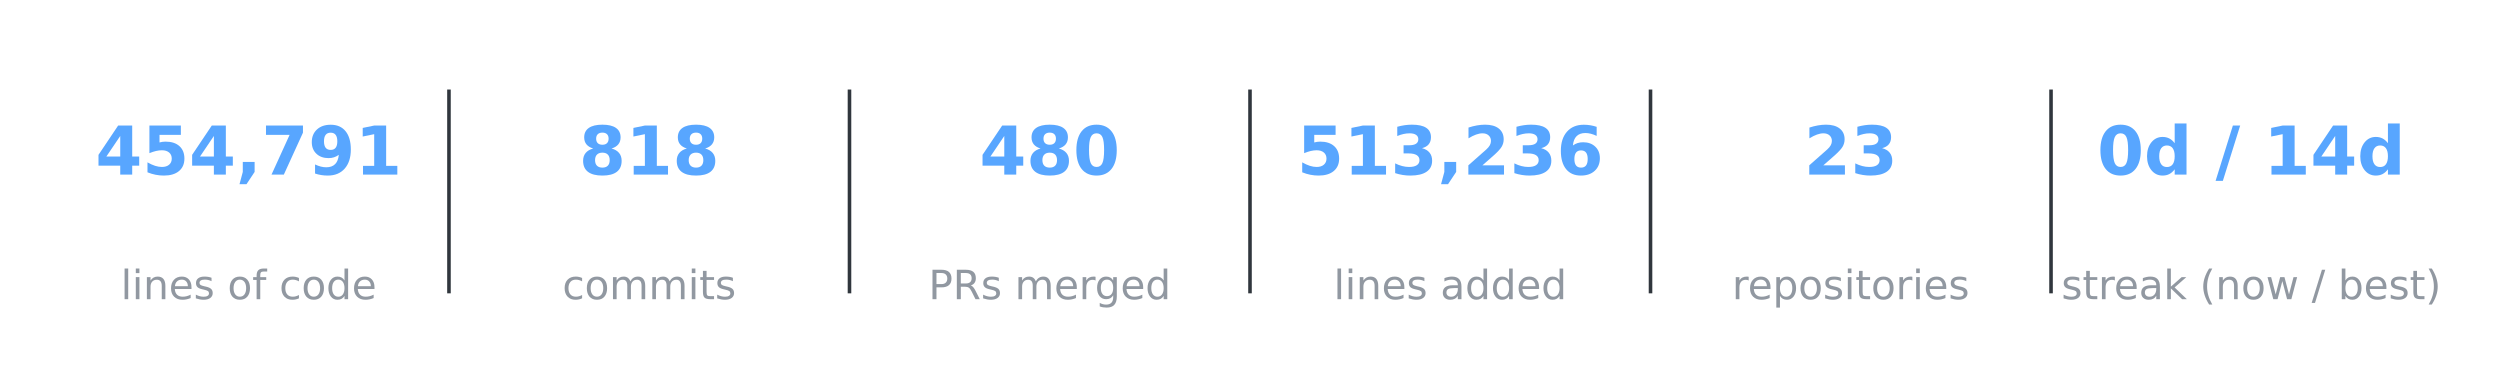
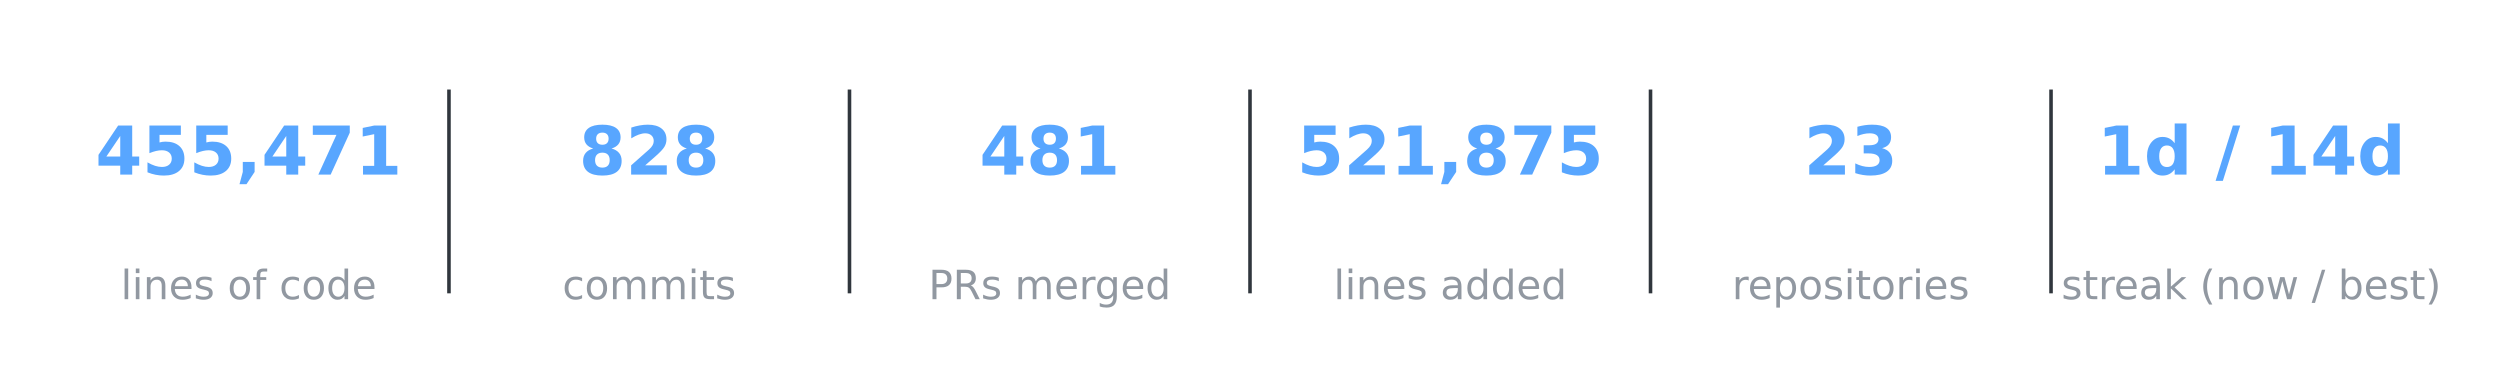
<svg xmlns="http://www.w3.org/2000/svg" xmlns:xlink="http://www.w3.org/1999/xlink" width="557.28pt" height="85.356pt" viewBox="0 0 557.28 85.356" version="1.1">
  <defs>
    <style type="text/css">*{stroke-linejoin: round; stroke-linecap: butt}</style>
  </defs>
  <g id="figure_1">
    <g id="patch_1">
      <path d="M 0 85.356  L 557.28 85.356  L 557.28 -0  L 0 -0  L 0 85.356  z " style="fill: none; opacity: 0" />
    </g>
    <g id="axes_1">
      <g id="line2d_1">
-         <path d="M 100.08 64.993  L 100.08 20.363  " clip-path="url(#p8377cb67b5)" style="fill: none; stroke: #30363d; stroke-width: 0.8; stroke-linecap: square" />
+         <path d="M 100.08 64.993  L 100.08 20.363  " clip-path="url(#pae9f55c87d)" style="fill: none; stroke: #30363d; stroke-width: 0.8; stroke-linecap: square" />
      </g>
      <g id="line2d_2">
-         <path d="M 189.36 64.993  L 189.36 20.363  " clip-path="url(#p8377cb67b5)" style="fill: none; stroke: #30363d; stroke-width: 0.8; stroke-linecap: square" />
+         <path d="M 189.36 64.993  L 189.36 20.363  " clip-path="url(#pae9f55c87d)" style="fill: none; stroke: #30363d; stroke-width: 0.8; stroke-linecap: square" />
      </g>
      <g id="line2d_3">
-         <path d="M 278.64 64.993  L 278.64 20.363  " clip-path="url(#p8377cb67b5)" style="fill: none; stroke: #30363d; stroke-width: 0.8; stroke-linecap: square" />
+         <path d="M 278.64 64.993  L 278.64 20.363  " clip-path="url(#pae9f55c87d)" style="fill: none; stroke: #30363d; stroke-width: 0.8; stroke-linecap: square" />
      </g>
      <g id="line2d_4">
-         <path d="M 367.92 64.993  L 367.92 20.363  " clip-path="url(#p8377cb67b5)" style="fill: none; stroke: #30363d; stroke-width: 0.8; stroke-linecap: square" />
+         <path d="M 367.92 64.993  L 367.92 20.363  " clip-path="url(#pae9f55c87d)" style="fill: none; stroke: #30363d; stroke-width: 0.8; stroke-linecap: square" />
      </g>
      <g id="line2d_5">
-         <path d="M 457.2 64.993  L 457.2 20.363  " clip-path="url(#p8377cb67b5)" style="fill: none; stroke: #30363d; stroke-width: 0.8; stroke-linecap: square" />
+         <path d="M 457.2 64.993  L 457.2 20.363  " clip-path="url(#pae9f55c87d)" style="fill: none; stroke: #30363d; stroke-width: 0.8; stroke-linecap: square" />
      </g>
      <g id="text_1">
        <g style="fill: #58a6ff" transform="translate(21.28102 38.92376) scale(0.15 -0.15)">
          <defs>
            <path id="DejaVuSans-Bold-17" d="M 2356 3675  L 1038 1722  L 2356 1722  L 2356 3675  z M 2156 4666  L 3494 4666  L 3494 1722  L 4159 1722  L 4159 850  L 3494 850  L 3494 0  L 2356 0  L 2356 850  L 288 850  L 288 1881  L 2156 4666  z " transform="scale(0.015625)" />
            <path id="DejaVuSans-Bold-18" d="M 678 4666  L 3669 4666  L 3669 3781  L 1638 3781  L 1638 3059  Q 1775 3097 1914 3117  Q 2053 3138 2203 3138  Q 3056 3138 3531 2711  Q 4006 2284 4006 1522  Q 4006 766 3489 337  Q 2972 -91 2053 -91  Q 1656 -91 1267 -14  Q 878 63 494 219  L 494 1166  Q 875 947 1217 837  Q 1559 728 1863 728  Q 2300 728 2551 942  Q 2803 1156 2803 1522  Q 2803 1891 2551 2103  Q 2300 2316 1863 2316  Q 1603 2316 1309 2248  Q 1016 2181 678 2041  L 678 4666  z " transform="scale(0.015625)" />
            <path id="DejaVuSans-Bold-f" d="M 653 1209  L 1778 1209  L 1778 256  L 1006 -909  L 341 -909  L 653 256  L 653 1209  z " transform="scale(0.015625)" />
            <path id="DejaVuSans-Bold-1a" d="M 428 4666  L 3944 4666  L 3944 3988  L 2125 0  L 953 0  L 2675 3781  L 428 3781  L 428 4666  z " transform="scale(0.015625)" />
-             <path id="DejaVuSans-Bold-1c" d="M 641 103  L 641 966  Q 928 831 1190 764  Q 1453 697 1709 697  Q 2247 697 2547 995  Q 2847 1294 2900 1881  Q 2688 1725 2447 1647  Q 2206 1569 1925 1569  Q 1209 1569 770 1986  Q 331 2403 331 3084  Q 331 3838 820 4291  Q 1309 4744 2131 4744  Q 3044 4744 3544 4128  Q 4044 3513 4044 2388  Q 4044 1231 3459 570  Q 2875 -91 1856 -91  Q 1528 -91 1228 -42  Q 928 6 641 103  z M 2125 2350  Q 2441 2350 2600 2554  Q 2759 2759 2759 3169  Q 2759 3575 2600 3781  Q 2441 3988 2125 3988  Q 1809 3988 1650 3781  Q 1491 3575 1491 3169  Q 1491 2759 1650 2554  Q 1809 2350 2125 2350  z " transform="scale(0.015625)" />
            <path id="DejaVuSans-Bold-14" d="M 750 831  L 1813 831  L 1813 3847  L 722 3622  L 722 4441  L 1806 4666  L 2950 4666  L 2950 831  L 4013 831  L 4013 0  L 750 0  L 750 831  z " transform="scale(0.015625)" />
          </defs>
          <use xlink:href="#DejaVuSans-Bold-17" />
          <use xlink:href="#DejaVuSans-Bold-18" transform="translate(69.57812 0)" />
-           <use xlink:href="#DejaVuSans-Bold-17" transform="translate(139.1562 0)" />
+           <use xlink:href="#DejaVuSans-Bold-18" transform="translate(139.1562 0)" />
          <use xlink:href="#DejaVuSans-Bold-f" transform="translate(208.7344 0)" />
-           <use xlink:href="#DejaVuSans-Bold-1a" transform="translate(246.7188 0)" />
-           <use xlink:href="#DejaVuSans-Bold-1c" transform="translate(316.2969 0)" />
+           <use xlink:href="#DejaVuSans-Bold-17" transform="translate(246.7188 0)" />
+           <use xlink:href="#DejaVuSans-Bold-1a" transform="translate(316.2969 0)" />
          <use xlink:href="#DejaVuSans-Bold-14" transform="translate(385.875 0)" />
        </g>
      </g>
      <g id="text_2">
        <g style="fill: #9198a1" transform="translate(26.92336 66.69328) scale(0.09 -0.09)">
          <defs>
            <path id="DejaVuSans-4f" d="M 603 4863  L 1178 4863  L 1178 0  L 603 0  L 603 4863  z " transform="scale(0.015625)" />
            <path id="DejaVuSans-4c" d="M 603 3500  L 1178 3500  L 1178 0  L 603 0  L 603 3500  z M 603 4863  L 1178 4863  L 1178 4134  L 603 4134  L 603 4863  z " transform="scale(0.015625)" />
            <path id="DejaVuSans-51" d="M 3513 2113  L 3513 0  L 2938 0  L 2938 2094  Q 2938 2591 2744 2837  Q 2550 3084 2163 3084  Q 1697 3084 1428 2787  Q 1159 2491 1159 1978  L 1159 0  L 581 0  L 581 3500  L 1159 3500  L 1159 2956  Q 1366 3272 1645 3428  Q 1925 3584 2291 3584  Q 2894 3584 3203 3211  Q 3513 2838 3513 2113  z " transform="scale(0.015625)" />
            <path id="DejaVuSans-48" d="M 3597 1894  L 3597 1613  L 953 1613  Q 991 1019 1311 708  Q 1631 397 2203 397  Q 2534 397 2845 478  Q 3156 559 3463 722  L 3463 178  Q 3153 47 2828 -22  Q 2503 -91 2169 -91  Q 1331 -91 842 396  Q 353 884 353 1716  Q 353 2575 817 3079  Q 1281 3584 2069 3584  Q 2775 3584 3186 3129  Q 3597 2675 3597 1894  z M 3022 2063  Q 3016 2534 2758 2815  Q 2500 3097 2075 3097  Q 1594 3097 1305 2825  Q 1016 2553 972 2059  L 3022 2063  z " transform="scale(0.015625)" />
            <path id="DejaVuSans-56" d="M 2834 3397  L 2834 2853  Q 2591 2978 2328 3040  Q 2066 3103 1784 3103  Q 1356 3103 1142 2972  Q 928 2841 928 2578  Q 928 2378 1081 2264  Q 1234 2150 1697 2047  L 1894 2003  Q 2506 1872 2764 1633  Q 3022 1394 3022 966  Q 3022 478 2636 193  Q 2250 -91 1575 -91  Q 1294 -91 989 -36  Q 684 19 347 128  L 347 722  Q 666 556 975 473  Q 1284 391 1588 391  Q 1994 391 2212 530  Q 2431 669 2431 922  Q 2431 1156 2273 1281  Q 2116 1406 1581 1522  L 1381 1569  Q 847 1681 609 1914  Q 372 2147 372 2553  Q 372 3047 722 3315  Q 1072 3584 1716 3584  Q 2034 3584 2315 3537  Q 2597 3491 2834 3397  z " transform="scale(0.015625)" />
            <path id="DejaVuSans-3" transform="scale(0.015625)" />
            <path id="DejaVuSans-52" d="M 1959 3097  Q 1497 3097 1228 2736  Q 959 2375 959 1747  Q 959 1119 1226 758  Q 1494 397 1959 397  Q 2419 397 2687 759  Q 2956 1122 2956 1747  Q 2956 2369 2687 2733  Q 2419 3097 1959 3097  z M 1959 3584  Q 2709 3584 3137 3096  Q 3566 2609 3566 1747  Q 3566 888 3137 398  Q 2709 -91 1959 -91  Q 1206 -91 779 398  Q 353 888 353 1747  Q 353 2609 779 3096  Q 1206 3584 1959 3584  z " transform="scale(0.015625)" />
            <path id="DejaVuSans-49" d="M 2375 4863  L 2375 4384  L 1825 4384  Q 1516 4384 1395 4259  Q 1275 4134 1275 3809  L 1275 3500  L 2222 3500  L 2222 3053  L 1275 3053  L 1275 0  L 697 0  L 697 3053  L 147 3053  L 147 3500  L 697 3500  L 697 3744  Q 697 4328 969 4595  Q 1241 4863 1831 4863  L 2375 4863  z " transform="scale(0.015625)" />
            <path id="DejaVuSans-46" d="M 3122 3366  L 3122 2828  Q 2878 2963 2633 3030  Q 2388 3097 2138 3097  Q 1578 3097 1268 2742  Q 959 2388 959 1747  Q 959 1106 1268 751  Q 1578 397 2138 397  Q 2388 397 2633 464  Q 2878 531 3122 666  L 3122 134  Q 2881 22 2623 -34  Q 2366 -91 2075 -91  Q 1284 -91 818 406  Q 353 903 353 1747  Q 353 2603 823 3093  Q 1294 3584 2113 3584  Q 2378 3584 2631 3529  Q 2884 3475 3122 3366  z " transform="scale(0.015625)" />
            <path id="DejaVuSans-47" d="M 2906 2969  L 2906 4863  L 3481 4863  L 3481 0  L 2906 0  L 2906 525  Q 2725 213 2448 61  Q 2172 -91 1784 -91  Q 1150 -91 751 415  Q 353 922 353 1747  Q 353 2572 751 3078  Q 1150 3584 1784 3584  Q 2172 3584 2448 3432  Q 2725 3281 2906 2969  z M 947 1747  Q 947 1113 1208 752  Q 1469 391 1925 391  Q 2381 391 2643 752  Q 2906 1113 2906 1747  Q 2906 2381 2643 2742  Q 2381 3103 1925 3103  Q 1469 3103 1208 2742  Q 947 2381 947 1747  z " transform="scale(0.015625)" />
          </defs>
          <use xlink:href="#DejaVuSans-4f" />
          <use xlink:href="#DejaVuSans-4c" transform="translate(27.78125 0)" />
          <use xlink:href="#DejaVuSans-51" transform="translate(55.5625 0)" />
          <use xlink:href="#DejaVuSans-48" transform="translate(118.9375 0)" />
          <use xlink:href="#DejaVuSans-56" transform="translate(180.4688 0)" />
          <use xlink:href="#DejaVuSans-3" transform="translate(232.5625 0)" />
          <use xlink:href="#DejaVuSans-52" transform="translate(264.3438 0)" />
          <use xlink:href="#DejaVuSans-49" transform="translate(325.5312 0)" />
          <use xlink:href="#DejaVuSans-3" transform="translate(360.7344 0)" />
          <use xlink:href="#DejaVuSans-46" transform="translate(392.5156 0)" />
          <use xlink:href="#DejaVuSans-52" transform="translate(447.5 0)" />
          <use xlink:href="#DejaVuSans-47" transform="translate(508.6875 0)" />
          <use xlink:href="#DejaVuSans-48" transform="translate(572.1719 0)" />
        </g>
      </g>
      <g id="text_3">
        <g style="fill: #58a6ff" transform="translate(129.0649 38.92376) scale(0.15 -0.15)">
          <defs>
            <path id="DejaVuSans-Bold-1b" d="M 2228 2088  Q 1891 2088 1709 1903  Q 1528 1719 1528 1375  Q 1528 1031 1709 848  Q 1891 666 2228 666  Q 2563 666 2741 848  Q 2919 1031 2919 1375  Q 2919 1722 2741 1905  Q 2563 2088 2228 2088  z M 1350 2484  Q 925 2613 709 2878  Q 494 3144 494 3541  Q 494 4131 934 4440  Q 1375 4750 2228 4750  Q 3075 4750 3515 4442  Q 3956 4134 3956 3541  Q 3956 3144 3739 2878  Q 3522 2613 3097 2484  Q 3572 2353 3814 2058  Q 4056 1763 4056 1313  Q 4056 619 3595 264  Q 3134 -91 2228 -91  Q 1319 -91 855 264  Q 391 619 391 1313  Q 391 1763 633 2058  Q 875 2353 1350 2484  z M 1631 3419  Q 1631 3141 1786 2991  Q 1941 2841 2228 2841  Q 2509 2841 2662 2991  Q 2816 3141 2816 3419  Q 2816 3697 2662 3845  Q 2509 3994 2228 3994  Q 1941 3994 1786 3844  Q 1631 3694 1631 3419  z " transform="scale(0.015625)" />
+             <path id="DejaVuSans-Bold-15" d="M 1844 884  L 3897 884  L 3897 0  L 506 0  L 506 884  L 2209 2388  Q 2438 2594 2547 2791  Q 2656 2988 2656 3200  Q 2656 3528 2436 3728  Q 2216 3928 1850 3928  Q 1569 3928 1234 3808  Q 900 3688 519 3450  L 519 4475  Q 925 4609 1322 4679  Q 1719 4750 2100 4750  Q 2938 4750 3402 4381  Q 3866 4013 3866 3353  Q 3866 2972 3669 2642  Q 3472 2313 2841 1759  L 1844 884  z " transform="scale(0.015625)" />
          </defs>
          <use xlink:href="#DejaVuSans-Bold-1b" />
-           <use xlink:href="#DejaVuSans-Bold-14" transform="translate(69.57812 0)" />
+           <use xlink:href="#DejaVuSans-Bold-15" transform="translate(69.57812 0)" />
          <use xlink:href="#DejaVuSans-Bold-1b" transform="translate(139.1562 0)" />
        </g>
      </g>
      <g id="text_4">
        <g style="fill: #9198a1" transform="translate(125.3672 66.69328) scale(0.09 -0.09)">
          <defs>
            <path id="DejaVuSans-50" d="M 3328 2828  Q 3544 3216 3844 3400  Q 4144 3584 4550 3584  Q 5097 3584 5394 3201  Q 5691 2819 5691 2113  L 5691 0  L 5113 0  L 5113 2094  Q 5113 2597 4934 2840  Q 4756 3084 4391 3084  Q 3944 3084 3684 2787  Q 3425 2491 3425 1978  L 3425 0  L 2847 0  L 2847 2094  Q 2847 2600 2669 2842  Q 2491 3084 2119 3084  Q 1678 3084 1418 2786  Q 1159 2488 1159 1978  L 1159 0  L 581 0  L 581 3500  L 1159 3500  L 1159 2956  Q 1356 3278 1631 3431  Q 1906 3584 2284 3584  Q 2666 3584 2933 3390  Q 3200 3197 3328 2828  z " transform="scale(0.015625)" />
            <path id="DejaVuSans-57" d="M 1172 4494  L 1172 3500  L 2356 3500  L 2356 3053  L 1172 3053  L 1172 1153  Q 1172 725 1289 603  Q 1406 481 1766 481  L 2356 481  L 2356 0  L 1766 0  Q 1100 0 847 248  Q 594 497 594 1153  L 594 3053  L 172 3053  L 172 3500  L 594 3500  L 594 4494  L 1172 4494  z " transform="scale(0.015625)" />
          </defs>
          <use xlink:href="#DejaVuSans-46" />
          <use xlink:href="#DejaVuSans-52" transform="translate(54.98438 0)" />
          <use xlink:href="#DejaVuSans-50" transform="translate(116.1719 0)" />
          <use xlink:href="#DejaVuSans-50" transform="translate(213.5781 0)" />
          <use xlink:href="#DejaVuSans-4c" transform="translate(310.9844 0)" />
          <use xlink:href="#DejaVuSans-57" transform="translate(338.7656 0)" />
          <use xlink:href="#DejaVuSans-56" transform="translate(377.9688 0)" />
        </g>
      </g>
      <g id="text_5">
        <g style="fill: #58a6ff" transform="translate(218.3449 38.92376) scale(0.15 -0.15)">
-           <defs>
-             <path id="DejaVuSans-Bold-13" d="M 2944 2338  Q 2944 3213 2780 3570  Q 2616 3928 2228 3928  Q 1841 3928 1675 3570  Q 1509 3213 1509 2338  Q 1509 1453 1675 1090  Q 1841 728 2228 728  Q 2613 728 2778 1090  Q 2944 1453 2944 2338  z M 4147 2328  Q 4147 1169 3647 539  Q 3147 -91 2228 -91  Q 1306 -91 806 539  Q 306 1169 306 2328  Q 306 3491 806 4120  Q 1306 4750 2228 4750  Q 3147 4750 3647 4120  Q 4147 3491 4147 2328  z " transform="scale(0.015625)" />
-           </defs>
          <use xlink:href="#DejaVuSans-Bold-17" />
          <use xlink:href="#DejaVuSans-Bold-1b" transform="translate(69.57812 0)" />
-           <use xlink:href="#DejaVuSans-Bold-13" transform="translate(139.1562 0)" />
+           <use xlink:href="#DejaVuSans-Bold-14" transform="translate(139.1562 0)" />
        </g>
      </g>
      <g id="text_6">
        <g style="fill: #9198a1" transform="translate(206.9796 66.69328) scale(0.09 -0.09)">
          <defs>
            <path id="DejaVuSans-33" d="M 1259 4147  L 1259 2394  L 2053 2394  Q 2494 2394 2734 2622  Q 2975 2850 2975 3272  Q 2975 3691 2734 3919  Q 2494 4147 2053 4147  L 1259 4147  z M 628 4666  L 2053 4666  Q 2838 4666 3239 4311  Q 3641 3956 3641 3272  Q 3641 2581 3239 2228  Q 2838 1875 2053 1875  L 1259 1875  L 1259 0  L 628 0  L 628 4666  z " transform="scale(0.015625)" />
            <path id="DejaVuSans-35" d="M 2841 2188  Q 3044 2119 3236 1894  Q 3428 1669 3622 1275  L 4263 0  L 3584 0  L 2988 1197  Q 2756 1666 2539 1819  Q 2322 1972 1947 1972  L 1259 1972  L 1259 0  L 628 0  L 628 4666  L 2053 4666  Q 2853 4666 3247 4331  Q 3641 3997 3641 3322  Q 3641 2881 3436 2590  Q 3231 2300 2841 2188  z M 1259 4147  L 1259 2491  L 2053 2491  Q 2509 2491 2742 2702  Q 2975 2913 2975 3322  Q 2975 3731 2742 3939  Q 2509 4147 2053 4147  L 1259 4147  z " transform="scale(0.015625)" />
            <path id="DejaVuSans-55" d="M 2631 2963  Q 2534 3019 2420 3045  Q 2306 3072 2169 3072  Q 1681 3072 1420 2755  Q 1159 2438 1159 1844  L 1159 0  L 581 0  L 581 3500  L 1159 3500  L 1159 2956  Q 1341 3275 1631 3429  Q 1922 3584 2338 3584  Q 2397 3584 2469 3576  Q 2541 3569 2628 3553  L 2631 2963  z " transform="scale(0.015625)" />
            <path id="DejaVuSans-4a" d="M 2906 1791  Q 2906 2416 2648 2759  Q 2391 3103 1925 3103  Q 1463 3103 1205 2759  Q 947 2416 947 1791  Q 947 1169 1205 825  Q 1463 481 1925 481  Q 2391 481 2648 825  Q 2906 1169 2906 1791  z M 3481 434  Q 3481 -459 3084 -895  Q 2688 -1331 1869 -1331  Q 1566 -1331 1297 -1286  Q 1028 -1241 775 -1147  L 775 -588  Q 1028 -725 1275 -790  Q 1522 -856 1778 -856  Q 2344 -856 2625 -561  Q 2906 -266 2906 331  L 2906 616  Q 2728 306 2450 153  Q 2172 0 1784 0  Q 1141 0 747 490  Q 353 981 353 1791  Q 353 2603 747 3093  Q 1141 3584 1784 3584  Q 2172 3584 2450 3431  Q 2728 3278 2906 2969  L 2906 3500  L 3481 3500  L 3481 434  z " transform="scale(0.015625)" />
          </defs>
          <use xlink:href="#DejaVuSans-33" />
          <use xlink:href="#DejaVuSans-35" transform="translate(60.29688 0)" />
          <use xlink:href="#DejaVuSans-56" transform="translate(129.7812 0)" />
          <use xlink:href="#DejaVuSans-3" transform="translate(181.875 0)" />
          <use xlink:href="#DejaVuSans-50" transform="translate(213.6562 0)" />
          <use xlink:href="#DejaVuSans-48" transform="translate(311.0625 0)" />
          <use xlink:href="#DejaVuSans-55" transform="translate(372.5938 0)" />
          <use xlink:href="#DejaVuSans-4a" transform="translate(411.9531 0)" />
          <use xlink:href="#DejaVuSans-48" transform="translate(475.4375 0)" />
          <use xlink:href="#DejaVuSans-47" transform="translate(536.9688 0)" />
        </g>
      </g>
      <g id="text_7">
        <g style="fill: #58a6ff" transform="translate(289.121 38.92376) scale(0.15 -0.15)">
-           <defs>
-             <path id="DejaVuSans-Bold-16" d="M 2981 2516  Q 3453 2394 3698 2092  Q 3944 1791 3944 1325  Q 3944 631 3412 270  Q 2881 -91 1863 -91  Q 1503 -91 1142 -33  Q 781 25 428 141  L 428 1069  Q 766 900 1098 814  Q 1431 728 1753 728  Q 2231 728 2486 893  Q 2741 1059 2741 1369  Q 2741 1688 2480 1852  Q 2219 2016 1709 2016  L 1228 2016  L 1228 2791  L 1734 2791  Q 2188 2791 2409 2933  Q 2631 3075 2631 3366  Q 2631 3634 2415 3781  Q 2200 3928 1806 3928  Q 1516 3928 1219 3862  Q 922 3797 628 3669  L 628 4550  Q 984 4650 1334 4700  Q 1684 4750 2022 4750  Q 2931 4750 3382 4451  Q 3834 4153 3834 3553  Q 3834 3144 3618 2883  Q 3403 2622 2981 2516  z " transform="scale(0.015625)" />
-             <path id="DejaVuSans-Bold-15" d="M 1844 884  L 3897 884  L 3897 0  L 506 0  L 506 884  L 2209 2388  Q 2438 2594 2547 2791  Q 2656 2988 2656 3200  Q 2656 3528 2436 3728  Q 2216 3928 1850 3928  Q 1569 3928 1234 3808  Q 900 3688 519 3450  L 519 4475  Q 925 4609 1322 4679  Q 1719 4750 2100 4750  Q 2938 4750 3402 4381  Q 3866 4013 3866 3353  Q 3866 2972 3669 2642  Q 3472 2313 2841 1759  L 1844 884  z " transform="scale(0.015625)" />
-             <path id="DejaVuSans-Bold-19" d="M 2316 2303  Q 2000 2303 1842 2098  Q 1684 1894 1684 1484  Q 1684 1075 1842 870  Q 2000 666 2316 666  Q 2634 666 2792 870  Q 2950 1075 2950 1484  Q 2950 1894 2792 2098  Q 2634 2303 2316 2303  z M 3803 4544  L 3803 3681  Q 3506 3822 3243 3889  Q 2981 3956 2731 3956  Q 2194 3956 1894 3657  Q 1594 3359 1544 2772  Q 1750 2925 1990 3001  Q 2231 3078 2516 3078  Q 3231 3078 3670 2659  Q 4109 2241 4109 1563  Q 4109 813 3618 361  Q 3128 -91 2303 -91  Q 1394 -91 895 523  Q 397 1138 397 2266  Q 397 3422 980 4083  Q 1563 4744 2578 4744  Q 2900 4744 3203 4694  Q 3506 4644 3803 4544  z " transform="scale(0.015625)" />
-           </defs>
          <use xlink:href="#DejaVuSans-Bold-18" />
-           <use xlink:href="#DejaVuSans-Bold-14" transform="translate(69.57812 0)" />
-           <use xlink:href="#DejaVuSans-Bold-16" transform="translate(139.1562 0)" />
+           <use xlink:href="#DejaVuSans-Bold-15" transform="translate(69.57812 0)" />
+           <use xlink:href="#DejaVuSans-Bold-14" transform="translate(139.1562 0)" />
          <use xlink:href="#DejaVuSans-Bold-f" transform="translate(208.7344 0)" />
-           <use xlink:href="#DejaVuSans-Bold-15" transform="translate(246.7188 0)" />
-           <use xlink:href="#DejaVuSans-Bold-16" transform="translate(316.2969 0)" />
-           <use xlink:href="#DejaVuSans-Bold-19" transform="translate(385.875 0)" />
+           <use xlink:href="#DejaVuSans-Bold-1b" transform="translate(246.7188 0)" />
+           <use xlink:href="#DejaVuSans-Bold-1a" transform="translate(316.2969 0)" />
+           <use xlink:href="#DejaVuSans-Bold-18" transform="translate(385.875 0)" />
        </g>
      </g>
      <g id="text_8">
        <g style="fill: #9198a1" transform="translate(297.2876 66.69328) scale(0.09 -0.09)">
          <defs>
            <path id="DejaVuSans-44" d="M 2194 1759  Q 1497 1759 1228 1600  Q 959 1441 959 1056  Q 959 750 1161 570  Q 1363 391 1709 391  Q 2188 391 2477 730  Q 2766 1069 2766 1631  L 2766 1759  L 2194 1759  z M 3341 1997  L 3341 0  L 2766 0  L 2766 531  Q 2569 213 2275 61  Q 1981 -91 1556 -91  Q 1019 -91 701 211  Q 384 513 384 1019  Q 384 1609 779 1909  Q 1175 2209 1959 2209  L 2766 2209  L 2766 2266  Q 2766 2663 2505 2880  Q 2244 3097 1772 3097  Q 1472 3097 1187 3025  Q 903 2953 641 2809  L 641 3341  Q 956 3463 1253 3523  Q 1550 3584 1831 3584  Q 2591 3584 2966 3190  Q 3341 2797 3341 1997  z " transform="scale(0.015625)" />
          </defs>
          <use xlink:href="#DejaVuSans-4f" />
          <use xlink:href="#DejaVuSans-4c" transform="translate(27.78125 0)" />
          <use xlink:href="#DejaVuSans-51" transform="translate(55.5625 0)" />
          <use xlink:href="#DejaVuSans-48" transform="translate(118.9375 0)" />
          <use xlink:href="#DejaVuSans-56" transform="translate(180.4688 0)" />
          <use xlink:href="#DejaVuSans-3" transform="translate(232.5625 0)" />
          <use xlink:href="#DejaVuSans-44" transform="translate(264.3438 0)" />
          <use xlink:href="#DejaVuSans-47" transform="translate(325.625 0)" />
          <use xlink:href="#DejaVuSans-47" transform="translate(389.1094 0)" />
          <use xlink:href="#DejaVuSans-48" transform="translate(452.5938 0)" />
          <use xlink:href="#DejaVuSans-47" transform="translate(514.125 0)" />
        </g>
      </g>
      <g id="text_9">
        <g style="fill: #58a6ff" transform="translate(402.1233 38.92376) scale(0.15 -0.15)">
+           <defs>
+             <path id="DejaVuSans-Bold-16" d="M 2981 2516  Q 3453 2394 3698 2092  Q 3944 1791 3944 1325  Q 3944 631 3412 270  Q 2881 -91 1863 -91  Q 1503 -91 1142 -33  Q 781 25 428 141  L 428 1069  Q 766 900 1098 814  Q 1431 728 1753 728  Q 2231 728 2486 893  Q 2741 1059 2741 1369  Q 2741 1688 2480 1852  Q 2219 2016 1709 2016  L 1228 2016  L 1228 2791  L 1734 2791  Q 2188 2791 2409 2933  Q 2631 3075 2631 3366  Q 2631 3634 2415 3781  Q 2200 3928 1806 3928  Q 1516 3928 1219 3862  Q 922 3797 628 3669  L 628 4550  Q 984 4650 1334 4700  Q 1684 4750 2022 4750  Q 2931 4750 3382 4451  Q 3834 4153 3834 3553  Q 3834 3144 3618 2883  Q 3403 2622 2981 2516  z " transform="scale(0.015625)" />
+           </defs>
          <use xlink:href="#DejaVuSans-Bold-15" />
          <use xlink:href="#DejaVuSans-Bold-16" transform="translate(69.57812 0)" />
        </g>
      </g>
      <g id="text_10">
        <g style="fill: #9198a1" transform="translate(386.1049 66.69328) scale(0.09 -0.09)">
          <defs>
            <path id="DejaVuSans-53" d="M 1159 525  L 1159 -1331  L 581 -1331  L 581 3500  L 1159 3500  L 1159 2969  Q 1341 3281 1617 3432  Q 1894 3584 2278 3584  Q 2916 3584 3314 3078  Q 3713 2572 3713 1747  Q 3713 922 3314 415  Q 2916 -91 2278 -91  Q 1894 -91 1617 61  Q 1341 213 1159 525  z M 3116 1747  Q 3116 2381 2855 2742  Q 2594 3103 2138 3103  Q 1681 3103 1420 2742  Q 1159 2381 1159 1747  Q 1159 1113 1420 752  Q 1681 391 2138 391  Q 2594 391 2855 752  Q 3116 1113 3116 1747  z " transform="scale(0.015625)" />
          </defs>
          <use xlink:href="#DejaVuSans-55" />
          <use xlink:href="#DejaVuSans-48" transform="translate(38.90625 0)" />
          <use xlink:href="#DejaVuSans-53" transform="translate(100.4375 0)" />
          <use xlink:href="#DejaVuSans-52" transform="translate(163.9219 0)" />
          <use xlink:href="#DejaVuSans-56" transform="translate(225.1094 0)" />
          <use xlink:href="#DejaVuSans-4c" transform="translate(277.2031 0)" />
          <use xlink:href="#DejaVuSans-57" transform="translate(304.9844 0)" />
          <use xlink:href="#DejaVuSans-52" transform="translate(344.1875 0)" />
          <use xlink:href="#DejaVuSans-55" transform="translate(405.375 0)" />
          <use xlink:href="#DejaVuSans-4c" transform="translate(446.4844 0)" />
          <use xlink:href="#DejaVuSans-48" transform="translate(474.2656 0)" />
          <use xlink:href="#DejaVuSans-56" transform="translate(535.7969 0)" />
        </g>
      </g>
      <g id="text_11">
        <g style="fill: #58a6ff" transform="translate(467.4865 38.92435) scale(0.15 -0.15)">
          <defs>
            <path id="DejaVuSans-Bold-47" d="M 2919 2988  L 2919 4863  L 4044 4863  L 4044 0  L 2919 0  L 2919 506  Q 2688 197 2409 53  Q 2131 -91 1766 -91  Q 1119 -91 703 423  Q 288 938 288 1747  Q 288 2556 703 3070  Q 1119 3584 1766 3584  Q 2128 3584 2408 3439  Q 2688 3294 2919 2988  z M 2181 722  Q 2541 722 2730 984  Q 2919 1247 2919 1747  Q 2919 2247 2730 2509  Q 2541 2772 2181 2772  Q 1825 2772 1636 2509  Q 1447 2247 1447 1747  Q 1447 1247 1636 984  Q 1825 722 2181 722  z " transform="scale(0.015625)" />
            <path id="DejaVuSans-Bold-3" transform="scale(0.015625)" />
            <path id="DejaVuSans-Bold-12" d="M 1644 4666  L 2338 4666  L 691 -594  L 0 -594  L 1644 4666  z " transform="scale(0.015625)" />
          </defs>
-           <use xlink:href="#DejaVuSans-Bold-13" />
+           <use xlink:href="#DejaVuSans-Bold-14" />
          <use xlink:href="#DejaVuSans-Bold-47" transform="translate(69.57812 0)" />
          <use xlink:href="#DejaVuSans-Bold-3" transform="translate(141.1562 0)" />
          <use xlink:href="#DejaVuSans-Bold-12" transform="translate(175.9688 0)" />
          <use xlink:href="#DejaVuSans-Bold-3" transform="translate(212.5 0)" />
          <use xlink:href="#DejaVuSans-Bold-14" transform="translate(247.3125 0)" />
          <use xlink:href="#DejaVuSans-Bold-17" transform="translate(316.8906 0)" />
          <use xlink:href="#DejaVuSans-Bold-47" transform="translate(386.4688 0)" />
        </g>
      </g>
      <g id="text_12">
        <g style="fill: #9198a1" transform="translate(459.5112 66.69328) scale(0.09 -0.09)">
          <defs>
            <path id="DejaVuSans-4e" d="M 581 4863  L 1159 4863  L 1159 1991  L 2875 3500  L 3609 3500  L 1753 1863  L 3688 0  L 2938 0  L 1159 1709  L 1159 0  L 581 0  L 581 4863  z " transform="scale(0.015625)" />
            <path id="DejaVuSans-b" d="M 1984 4856  Q 1566 4138 1362 3434  Q 1159 2731 1159 2009  Q 1159 1288 1364 580  Q 1569 -128 1984 -844  L 1484 -844  Q 1016 -109 783 600  Q 550 1309 550 2009  Q 550 2706 781 3412  Q 1013 4119 1484 4856  L 1984 4856  z " transform="scale(0.015625)" />
            <path id="DejaVuSans-5a" d="M 269 3500  L 844 3500  L 1563 769  L 2278 3500  L 2956 3500  L 3675 769  L 4391 3500  L 4966 3500  L 4050 0  L 3372 0  L 2619 2869  L 1863 0  L 1184 0  L 269 3500  z " transform="scale(0.015625)" />
            <path id="DejaVuSans-12" d="M 1625 4666  L 2156 4666  L 531 -594  L 0 -594  L 1625 4666  z " transform="scale(0.015625)" />
            <path id="DejaVuSans-45" d="M 3116 1747  Q 3116 2381 2855 2742  Q 2594 3103 2138 3103  Q 1681 3103 1420 2742  Q 1159 2381 1159 1747  Q 1159 1113 1420 752  Q 1681 391 2138 391  Q 2594 391 2855 752  Q 3116 1113 3116 1747  z M 1159 2969  Q 1341 3281 1617 3432  Q 1894 3584 2278 3584  Q 2916 3584 3314 3078  Q 3713 2572 3713 1747  Q 3713 922 3314 415  Q 2916 -91 2278 -91  Q 1894 -91 1617 61  Q 1341 213 1159 525  L 1159 0  L 581 0  L 581 4863  L 1159 4863  L 1159 2969  z " transform="scale(0.015625)" />
            <path id="DejaVuSans-c" d="M 513 4856  L 1013 4856  Q 1481 4119 1714 3412  Q 1947 2706 1947 2009  Q 1947 1309 1714 600  Q 1481 -109 1013 -844  L 513 -844  Q 928 -128 1133 580  Q 1338 1288 1338 2009  Q 1338 2731 1133 3434  Q 928 4138 513 4856  z " transform="scale(0.015625)" />
          </defs>
          <use xlink:href="#DejaVuSans-56" />
          <use xlink:href="#DejaVuSans-57" transform="translate(52.09375 0)" />
          <use xlink:href="#DejaVuSans-55" transform="translate(91.29688 0)" />
          <use xlink:href="#DejaVuSans-48" transform="translate(130.2031 0)" />
          <use xlink:href="#DejaVuSans-44" transform="translate(191.7344 0)" />
          <use xlink:href="#DejaVuSans-4e" transform="translate(253.0156 0)" />
          <use xlink:href="#DejaVuSans-3" transform="translate(310.9219 0)" />
          <use xlink:href="#DejaVuSans-b" transform="translate(342.7031 0)" />
          <use xlink:href="#DejaVuSans-51" transform="translate(381.7188 0)" />
          <use xlink:href="#DejaVuSans-52" transform="translate(445.0938 0)" />
          <use xlink:href="#DejaVuSans-5a" transform="translate(506.2812 0)" />
          <use xlink:href="#DejaVuSans-3" transform="translate(588.0625 0)" />
          <use xlink:href="#DejaVuSans-12" transform="translate(619.8438 0)" />
          <use xlink:href="#DejaVuSans-3" transform="translate(653.5312 0)" />
          <use xlink:href="#DejaVuSans-45" transform="translate(685.3125 0)" />
          <use xlink:href="#DejaVuSans-48" transform="translate(748.7969 0)" />
          <use xlink:href="#DejaVuSans-56" transform="translate(810.3281 0)" />
          <use xlink:href="#DejaVuSans-57" transform="translate(862.4219 0)" />
          <use xlink:href="#DejaVuSans-c" transform="translate(901.625 0)" />
        </g>
      </g>
    </g>
  </g>
  <defs>
-     <clipPath id="p8377cb67b5">
+     <clipPath id="pae9f55c87d">
      <rect x="10.8" y="10.8" width="535.68" height="63.756" />
    </clipPath>
  </defs>
</svg>
